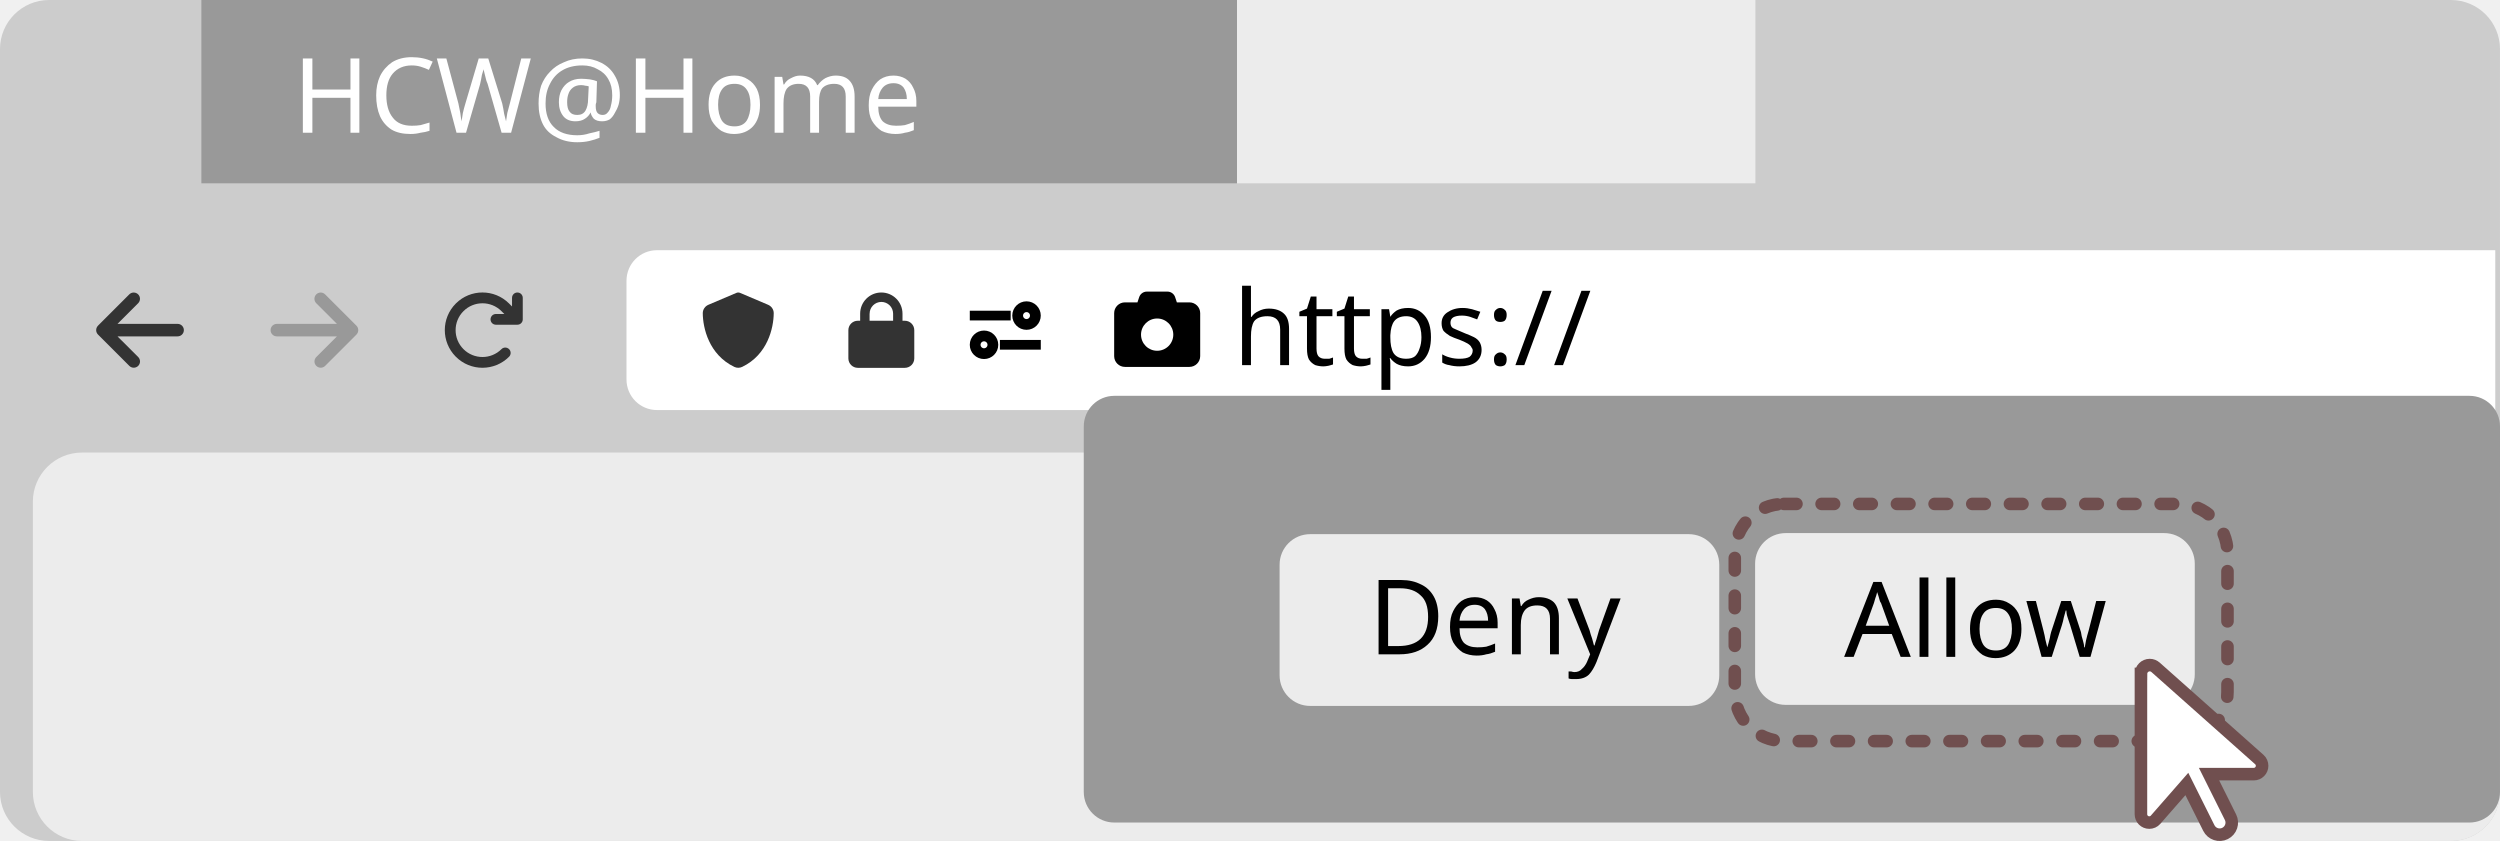
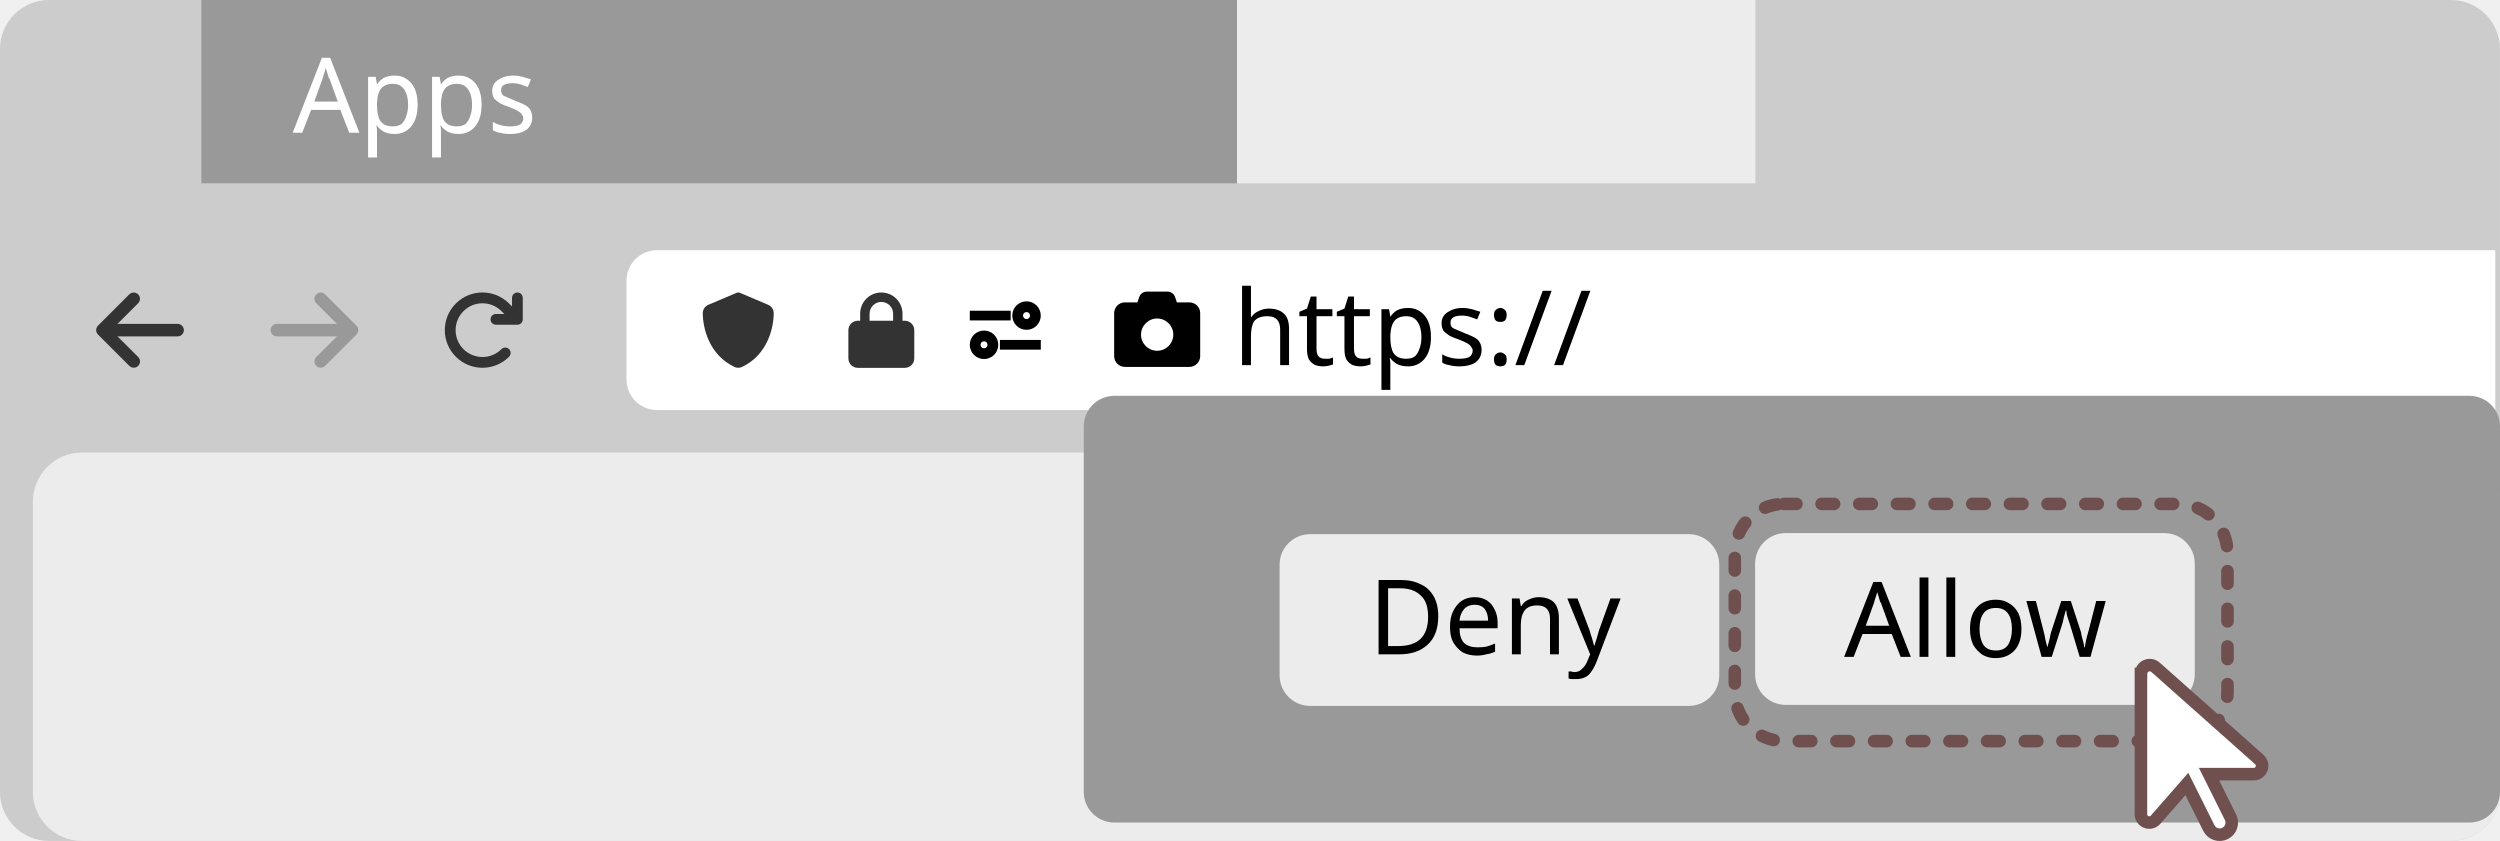
<svg xmlns="http://www.w3.org/2000/svg" width="61.523mm" height="20.695mm" viewBox="0 0 61.523 20.695" version="1.1" id="svg5" xml:space="preserve">
  <defs id="defs2" />
  <g id="layer1" transform="translate(-17.61729,-43.52287)">
    <rect style="fill:#cccccc;stroke-width:0.265;stroke-linecap:round;stroke-linejoin:round" id="rect354" width="61.523" height="20.695" x="17.617" y="43.523" rx="1.209" ry="1.209" />
    <path id="rect408" style="fill:#ffffff;stroke-width:0.265;stroke-linecap:round;stroke-linejoin:round" d="m 33.786,49.68 c -0.416,0 -0.751,0.335 -0.751,0.752 v 2.43 c 0,0.416 0.335,0.752 0.751,0.752 l 45.238,0 v -3.934 z" />
    <rect style="opacity:1;fill:#ececec;fill-opacity:1;stroke:none;stroke-width:0.309;stroke-linecap:round;stroke-linejoin:round;stroke-dasharray:0.309, 0.618;stroke-dashoffset:0;stroke-opacity:1" id="rect15686" width="60.715" height="9.558" x="18.426" y="54.66" rx="1.209" ry="1.209" />
    <rect style="opacity:1;fill:#999999;fill-opacity:1;stroke:none;stroke-width:0.309;stroke-linecap:round;stroke-linejoin:round;stroke-dasharray:0.309, 0.618;stroke-dashoffset:0;stroke-opacity:1" id="rect14089" width="34.852" height="10.501" x="44.288" y="53.264" rx="0.752" ry="0.752" />
    <path d="m 30.029,51.25 h -0.208 c -0.073,0 -0.132,0.059 -0.132,0.132 0,0.073 0.059,0.132 0.132,0.132 h 0.529 c 0.073,0 0.132,-0.059 0.132,-0.132 V 50.853 c 0,-0.073 -0.059,-0.132 -0.132,-0.132 -0.073,0 -0.132,0.059 -0.132,0.132 v 0.212 l -0.073,-0.073 c -0.362,-0.362 -0.948,-0.362 -1.31,0 -0.362,0.362 -0.362,0.948 0,1.31 0.362,0.362 0.948,0.362 1.31,0 0.052,-0.052 0.052,-0.136 0,-0.187 -0.052,-0.052 -0.136,-0.052 -0.187,0 -0.258,0.258 -0.677,0.258 -0.935,0 -0.258,-0.258 -0.258,-0.677 0,-0.935 0.258,-0.258 0.677,-0.258 0.935,0 z" id="path457" style="fill:#333333;stroke-width:0.004" />
    <path d="m 35.785,50.721 c 0.017,0 0.033,0.004 0.049,0.011 l 0.685,0.291 c 0.08,0.034 0.14,0.113 0.139,0.208 -0.002,0.361 -0.15,1.021 -0.777,1.321 -0.061,0.029 -0.131,0.029 -0.192,0 -0.627,-0.3 -0.775,-0.96 -0.777,-1.321 -3.68e-4,-0.095 0.059,-0.174 0.139,-0.208 l 0.685,-0.291 c 0.015,-0.007 0.032,-0.011 0.048,-0.011 z" id="path1080" style="fill:#333333;stroke-width:0.004" />
    <path d="m 39.017,51.242 v 0.174 h 0.579 V 51.242 c 0,-0.16 -0.13,-0.289 -0.289,-0.289 -0.16,0 -0.289,0.13 -0.289,0.289 z m -0.232,0.174 V 51.242 c 0,-0.288 0.233,-0.521 0.521,-0.521 0.288,0 0.521,0.233 0.521,0.521 v 0.174 h 0.058 c 0.128,0 0.232,0.104 0.232,0.232 v 0.695 c 0,0.128 -0.104,0.232 -0.232,0.232 H 38.727 c -0.128,0 -0.232,-0.104 -0.232,-0.232 v -0.695 c 0,-0.128 0.104,-0.232 0.232,-0.232 z" id="path1089" style="fill:#333333;stroke-width:0.004" />
    <g id="g1344" transform="translate(0.5342794,0.040008)">
      <g id="g1336" transform="translate(-0.05116683)">
        <path style="fill:none;stroke:#000000;stroke-width:0.239;stroke-linecap:butt;stroke-linejoin:miter;stroke-dasharray:none;stroke-opacity:1" d="M 41,51.249 H 42.006" id="path1235" />
        <circle id="path1237" style="fill:none;stroke:#000000;stroke-width:0.265;stroke-opacity:1" cx="42.396" cy="51.249" r="0.218" />
      </g>
      <g id="g1332">
        <path style="fill:none;stroke:#000000;stroke-width:0.239;stroke-linecap:butt;stroke-linejoin:miter;stroke-dasharray:none;stroke-opacity:1" d="M 42.696,51.968 H 41.69" id="path1326" />
        <circle id="circle1328" style="fill:none;stroke:#000000;stroke-width:0.265;stroke-opacity:1" cx="-41.299" cy="-51.968" r="0.218" transform="scale(-1)" />
      </g>
    </g>
    <text xml:space="preserve" style="font-size:2.56px;line-height:1.25;font-family:sans-serif;-inkscape-font-specification:'sans-serif, Normal';stroke-width:0.064" x="47.963" y="52.509" id="text1400">
      <tspan id="tspan1398" style="stroke-width:0.064" x="47.963" y="52.509">https://</tspan>
    </text>
    <rect style="fill:#999999;stroke:none;stroke-width:0.219;stroke-linecap:round;stroke-linejoin:round;stroke-dasharray:none;stroke-opacity:1" id="rect1504" width="25.486" height="4.511" x="22.573" y="43.523" rx="0" ry="0" />
    <rect style="fill:#ececec;stroke:none;stroke-width:0.219;stroke-linecap:round;stroke-linejoin:round;stroke-dasharray:none;stroke-opacity:1" id="rect1506" width="12.757" height="4.511" x="48.059" y="43.523" rx="0" ry="0" />
    <text xml:space="preserve" style="font-size:2.56px;line-height:1.25;font-family:sans-serif;-inkscape-font-specification:'sans-serif, Normal';fill:#ffffff;stroke-width:0.064" x="24.822" y="46.791" id="text1510">
-       <tspan id="tspan1508" style="fill:#ffffff;stroke-width:0.064" x="24.822" y="46.791">HCW@Home</tspan>
+       <tspan id="tspan1508" style="fill:#ffffff;stroke-width:0.064" x="24.822" y="46.791">Apps</tspan>
    </text>
    <rect style="fill:none;stroke:#704f4f;stroke-width:0.309;stroke-linecap:round;stroke-linejoin:round;stroke-dasharray:0.309, 0.618;stroke-dashoffset:0;stroke-opacity:1" id="rect2290" width="12.125" height="5.837" x="60.309" y="55.924" rx="1.209" ry="1.209" />
    <path d="m 45.652,50.835 -0.043,0.129 H 45.301 c -0.146,0 -0.265,0.119 -0.265,0.265 v 1.058 c 0,0.146 0.119,0.265 0.265,0.265 h 1.587 c 0.146,0 0.265,-0.119 0.265,-0.265 v -1.058 c 0,-0.146 -0.119,-0.265 -0.265,-0.265 h -0.309 l -0.043,-0.129 c -0.027,-0.081 -0.103,-0.136 -0.188,-0.136 h -0.508 c -0.086,0 -0.161,0.055 -0.188,0.136 z m 0.442,0.526 a 0.397,0.397 0 1 1 0,0.794 0.397,0.397 0 1 1 0,-0.794 z" id="path14458" style="stroke-width:0.004" />
    <path d="m 20.029,51.538 c -0.06,0.06 -0.06,0.158 0,0.218 l 0.771,0.771 c 0.06,0.06 0.158,0.06 0.218,0 0.06,-0.06 0.06,-0.158 0,-0.218 l -0.509,-0.508 h 1.479 c 0.085,0 0.154,-0.069 0.154,-0.154 0,-0.085 -0.069,-0.154 -0.154,-0.154 h -1.479 l 0.508,-0.508 c 0.06,-0.06 0.06,-0.158 0,-0.218 -0.06,-0.06 -0.158,-0.06 -0.218,0 l -0.771,0.771 z" id="path10935" style="fill:#333333;stroke-width:0.005" />
    <path d="m 26.389,51.756 c 0.06,-0.06 0.06,-0.158 0,-0.218 l -0.771,-0.771 c -0.06,-0.06 -0.158,-0.06 -0.218,0 -0.06,0.06 -0.06,0.158 0,0.218 l 0.509,0.508 h -1.479 c -0.085,0 -0.154,0.069 -0.154,0.154 0,0.085 0.069,0.154 0.154,0.154 h 1.479 l -0.508,0.508 c -0.06,0.06 -0.06,0.158 0,0.218 0.06,0.06 0.158,0.06 0.218,0 l 0.771,-0.771 z" id="path11307" style="fill:#999999;stroke-width:0.005" />
    <rect style="opacity:1;fill:#ececec;fill-opacity:1;stroke:none;stroke-width:0.309;stroke-linecap:round;stroke-linejoin:round;stroke-dasharray:0.309, 0.618;stroke-dashoffset:0;stroke-opacity:1" id="rect14091" width="10.82" height="4.227" x="49.107" y="56.668" rx="0.752" ry="0.752" />
    <rect style="opacity:1;fill:#ececec;fill-opacity:1;stroke:none;stroke-width:0.309;stroke-linecap:round;stroke-linejoin:round;stroke-dasharray:0.309, 0.618;stroke-dashoffset:0;stroke-opacity:1" id="rect14093" width="10.82" height="4.227" x="60.809" y="56.642" rx="0.752" ry="0.752" />
    <path d="m 70.304,60.106 v 3.455 c 0,0.114 0.092,0.205 0.205,0.205 0.059,0 0.116,-0.025 0.155,-0.07 l 0.77,-0.88 0.541,1.084 c 0.074,0.147 0.252,0.207 0.4,0.133 0.147,-0.074 0.207,-0.252 0.133,-0.4 l -0.528,-1.059 h 1.1 c 0.114,0 0.206,-0.092 0.206,-0.206 0,-0.059 -0.025,-0.115 -0.069,-0.154 l -2.553,-2.269 c -0.04,-0.035 -0.09,-0.055 -0.143,-0.055 -0.119,0 -0.216,0.097 -0.216,0.216 z" id="path1114" style="fill:#ffffff;stroke:#704f4f;stroke-width:0.309;stroke-dasharray:none;stroke-opacity:1" />
    <text xml:space="preserve" style="font-size:2.56px;line-height:1.25;font-family:sans-serif;-inkscape-font-specification:'sans-serif, Normal';stroke-width:0.064" x="63" y="59.687" id="text14832">
      <tspan id="tspan14830" style="stroke-width:0.064" x="63" y="59.687">Allow</tspan>
    </text>
    <text xml:space="preserve" style="font-size:2.56px;line-height:1.25;font-family:sans-serif;-inkscape-font-specification:'sans-serif, Normal';stroke-width:0.064" x="51.293" y="59.628" id="text14836">
      <tspan id="tspan14834" style="stroke-width:0.064" x="51.293" y="59.628">Deny</tspan>
    </text>
  </g>
</svg>
